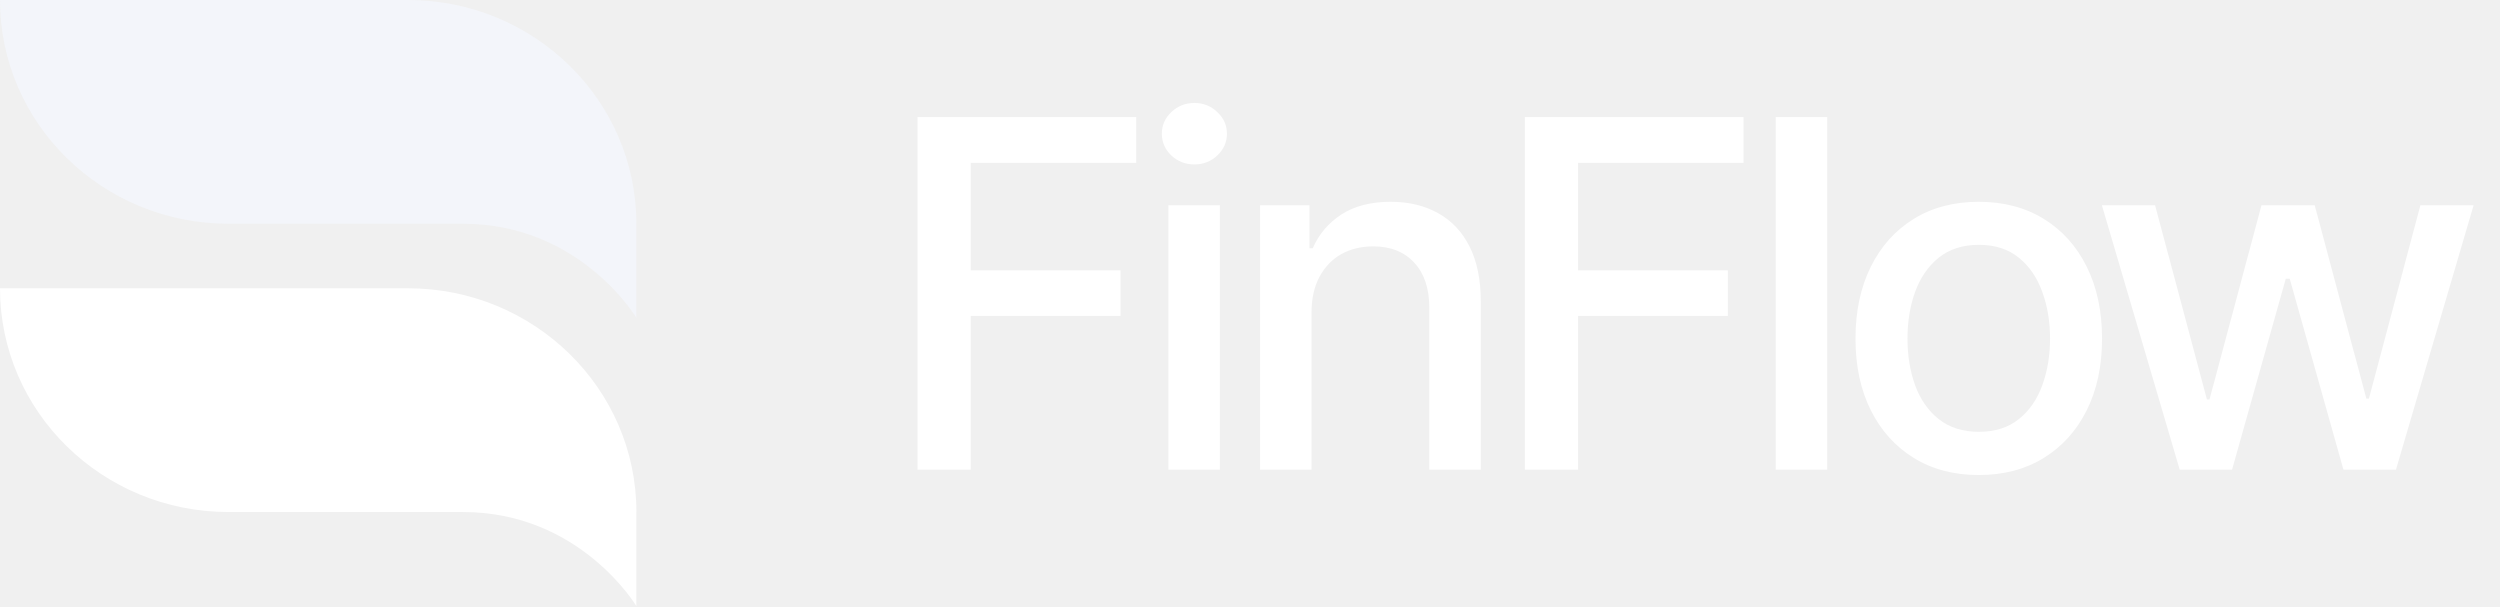
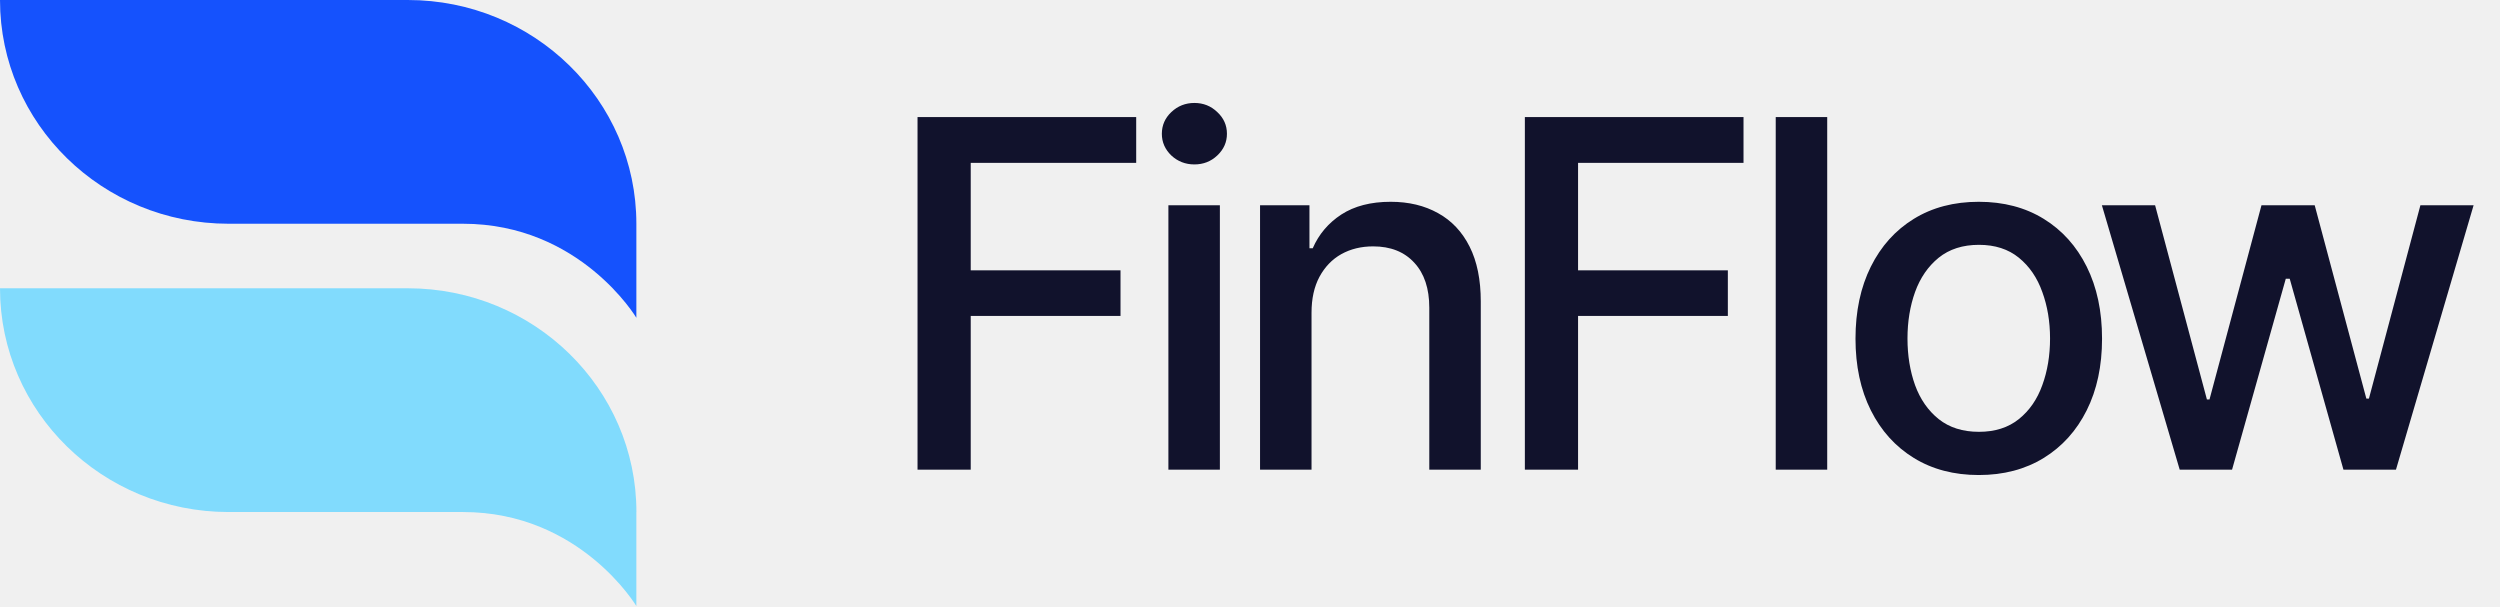
<svg xmlns="http://www.w3.org/2000/svg" width="165" height="40" viewBox="0 0 165 40" fill="none">
-   <g clip-path="url(#clip0_1_147455)">
-     <path d="M42 14.767C42 6.61 35.246 0 26.913 0H0C0 8.154 6.754 14.767 15.09 14.767H30.561C38.297 14.767 42 20.974 42 20.974V14.767Z" fill="#F3F5FA" />
-     <path d="M26.913 19.026H0C0 27.181 6.754 33.794 15.09 33.794H42.003C42.003 25.639 35.249 19.026 26.913 19.026Z" fill="white" />
-     <path d="M41.999 40.001V33.794H30.561C38.296 33.794 41.999 40.001 41.999 40.001Z" fill="white" />
+   <g clip-path="url(#clip0_1_147479)">
+     <path d="M42 14.767C42 6.61 35.246 0 26.913 0H0C0 8.154 6.754 14.767 15.09 14.767H30.561C38.297 14.767 42 20.974 42 20.974V14.767Z" fill="#1552FD" />
+     <path d="M26.913 19.026H0C0 27.181 6.754 33.794 15.09 33.794H42.003C42.003 25.639 35.249 19.026 26.913 19.026Z" fill="#81DBFD" />
+     <path d="M41.999 40V33.794H30.561C38.296 33.794 41.999 40 41.999 40Z" fill="#81DBFD" />
  </g>
-   <path d="M60.557 31V7.727H74.989V10.75H64.068V17.841H73.954V20.852H64.068V31H60.557ZM77.114 31V13.546H80.512V31H77.114ZM78.83 10.852C78.239 10.852 77.731 10.655 77.307 10.261C76.891 9.86 76.682 9.383 76.682 8.83C76.682 8.269 76.891 7.792 77.307 7.398C77.731 6.996 78.239 6.795 78.83 6.795C79.421 6.795 79.925 6.996 80.341 7.398C80.766 7.792 80.978 8.269 80.978 8.83C80.978 9.383 80.766 9.86 80.341 10.261C79.925 10.655 79.421 10.852 78.83 10.852ZM86.561 20.636V31H83.163V13.546H86.424V16.386H86.64C87.042 15.462 87.67 14.72 88.526 14.159C89.39 13.598 90.477 13.318 91.788 13.318C92.977 13.318 94.019 13.568 94.913 14.068C95.807 14.561 96.5 15.296 96.992 16.273C97.485 17.25 97.731 18.458 97.731 19.898V31H94.333V20.307C94.333 19.042 94.004 18.053 93.345 17.341C92.686 16.621 91.78 16.261 90.629 16.261C89.841 16.261 89.14 16.432 88.526 16.773C87.92 17.114 87.439 17.614 87.083 18.273C86.735 18.924 86.561 19.712 86.561 20.636ZM100.641 31V7.727H115.072V10.75H104.152V17.841H114.038V20.852H104.152V31H100.641ZM120.596 7.727V31H117.198V7.727H120.596ZM130.599 31.352C128.963 31.352 127.534 30.977 126.315 30.227C125.095 29.477 124.148 28.428 123.474 27.079C122.8 25.731 122.463 24.155 122.463 22.352C122.463 20.542 122.8 18.958 123.474 17.602C124.148 16.246 125.095 15.193 126.315 14.443C127.534 13.693 128.963 13.318 130.599 13.318C132.235 13.318 133.663 13.693 134.883 14.443C136.103 15.193 137.05 16.246 137.724 17.602C138.398 18.958 138.735 20.542 138.735 22.352C138.735 24.155 138.398 25.731 137.724 27.079C137.05 28.428 136.103 29.477 134.883 30.227C133.663 30.977 132.235 31.352 130.599 31.352ZM130.61 28.5C131.671 28.5 132.55 28.22 133.247 27.659C133.944 27.099 134.459 26.352 134.792 25.421C135.133 24.489 135.303 23.462 135.303 22.341C135.303 21.227 135.133 20.204 134.792 19.273C134.459 18.333 133.944 17.579 133.247 17.011C132.55 16.443 131.671 16.159 130.61 16.159C129.542 16.159 128.656 16.443 127.951 17.011C127.254 17.579 126.735 18.333 126.394 19.273C126.061 20.204 125.894 21.227 125.894 22.341C125.894 23.462 126.061 24.489 126.394 25.421C126.735 26.352 127.254 27.099 127.951 27.659C128.656 28.22 129.542 28.5 130.61 28.5ZM143.861 31L138.724 13.546H142.236L145.656 26.364H145.827L149.258 13.546H152.77L156.179 26.307H156.349L159.747 13.546H163.258L158.133 31H154.668L151.122 18.398H150.861L147.315 31H143.861Z" fill="white" />
+   <path d="M60.557 31V7.727H74.989V10.75H64.068V17.841H73.954V20.852H64.068V31H60.557ZM77.114 31V13.546H80.512V31H77.114ZM78.83 10.852C78.239 10.852 77.731 10.655 77.307 10.261C76.891 9.86 76.682 9.383 76.682 8.83C76.682 8.269 76.891 7.792 77.307 7.398C77.731 6.996 78.239 6.795 78.83 6.795C79.421 6.795 79.925 6.996 80.341 7.398C80.766 7.792 80.978 8.269 80.978 8.83C80.978 9.383 80.766 9.86 80.341 10.261C79.925 10.655 79.421 10.852 78.83 10.852ZM86.561 20.636V31H83.163V13.546H86.424V16.386H86.64C87.042 15.462 87.67 14.72 88.526 14.159C89.39 13.598 90.477 13.318 91.788 13.318C92.977 13.318 94.019 13.568 94.913 14.068C95.807 14.561 96.5 15.296 96.992 16.273C97.485 17.25 97.731 18.458 97.731 19.898V31H94.333V20.307C94.333 19.042 94.004 18.053 93.345 17.341C92.686 16.621 91.78 16.261 90.629 16.261C89.841 16.261 89.14 16.432 88.526 16.773C87.92 17.114 87.439 17.614 87.083 18.273C86.735 18.924 86.561 19.712 86.561 20.636ZM100.641 31V7.727H115.072V10.75H104.152V17.841H114.038V20.852H104.152V31H100.641ZM120.596 7.727V31H117.198V7.727H120.596ZM130.599 31.352C128.963 31.352 127.534 30.977 126.315 30.227C125.095 29.477 124.148 28.428 123.474 27.079C122.8 25.731 122.463 24.155 122.463 22.352C122.463 20.542 122.8 18.958 123.474 17.602C124.148 16.246 125.095 15.193 126.315 14.443C127.534 13.693 128.963 13.318 130.599 13.318C132.235 13.318 133.663 13.693 134.883 14.443C136.103 15.193 137.05 16.246 137.724 17.602C138.398 18.958 138.735 20.542 138.735 22.352C138.735 24.155 138.398 25.731 137.724 27.079C137.05 28.428 136.103 29.477 134.883 30.227C133.663 30.977 132.235 31.352 130.599 31.352ZM130.61 28.5C131.671 28.5 132.55 28.22 133.247 27.659C133.944 27.099 134.459 26.352 134.792 25.421C135.133 24.489 135.303 23.462 135.303 22.341C135.303 21.227 135.133 20.204 134.792 19.273C134.459 18.333 133.944 17.579 133.247 17.011C132.55 16.443 131.671 16.159 130.61 16.159C129.542 16.159 128.656 16.443 127.951 17.011C127.254 17.579 126.735 18.333 126.394 19.273C126.061 20.204 125.894 21.227 125.894 22.341C125.894 23.462 126.061 24.489 126.394 25.421C126.735 26.352 127.254 27.099 127.951 27.659C128.656 28.22 129.542 28.5 130.61 28.5ZM143.861 31L138.724 13.546H142.236L145.656 26.364H145.827L149.258 13.546H152.77L156.179 26.307H156.349L159.747 13.546H163.258L158.133 31H154.668L151.122 18.398H150.861L147.315 31H143.861Z" fill="#11122C" />
  <defs>
-     <clipPath id="clip0_1_147455">
+     <clipPath id="clip0_1_147479">
      <rect width="42" height="40" fill="white" />
    </clipPath>
  </defs>
</svg>
